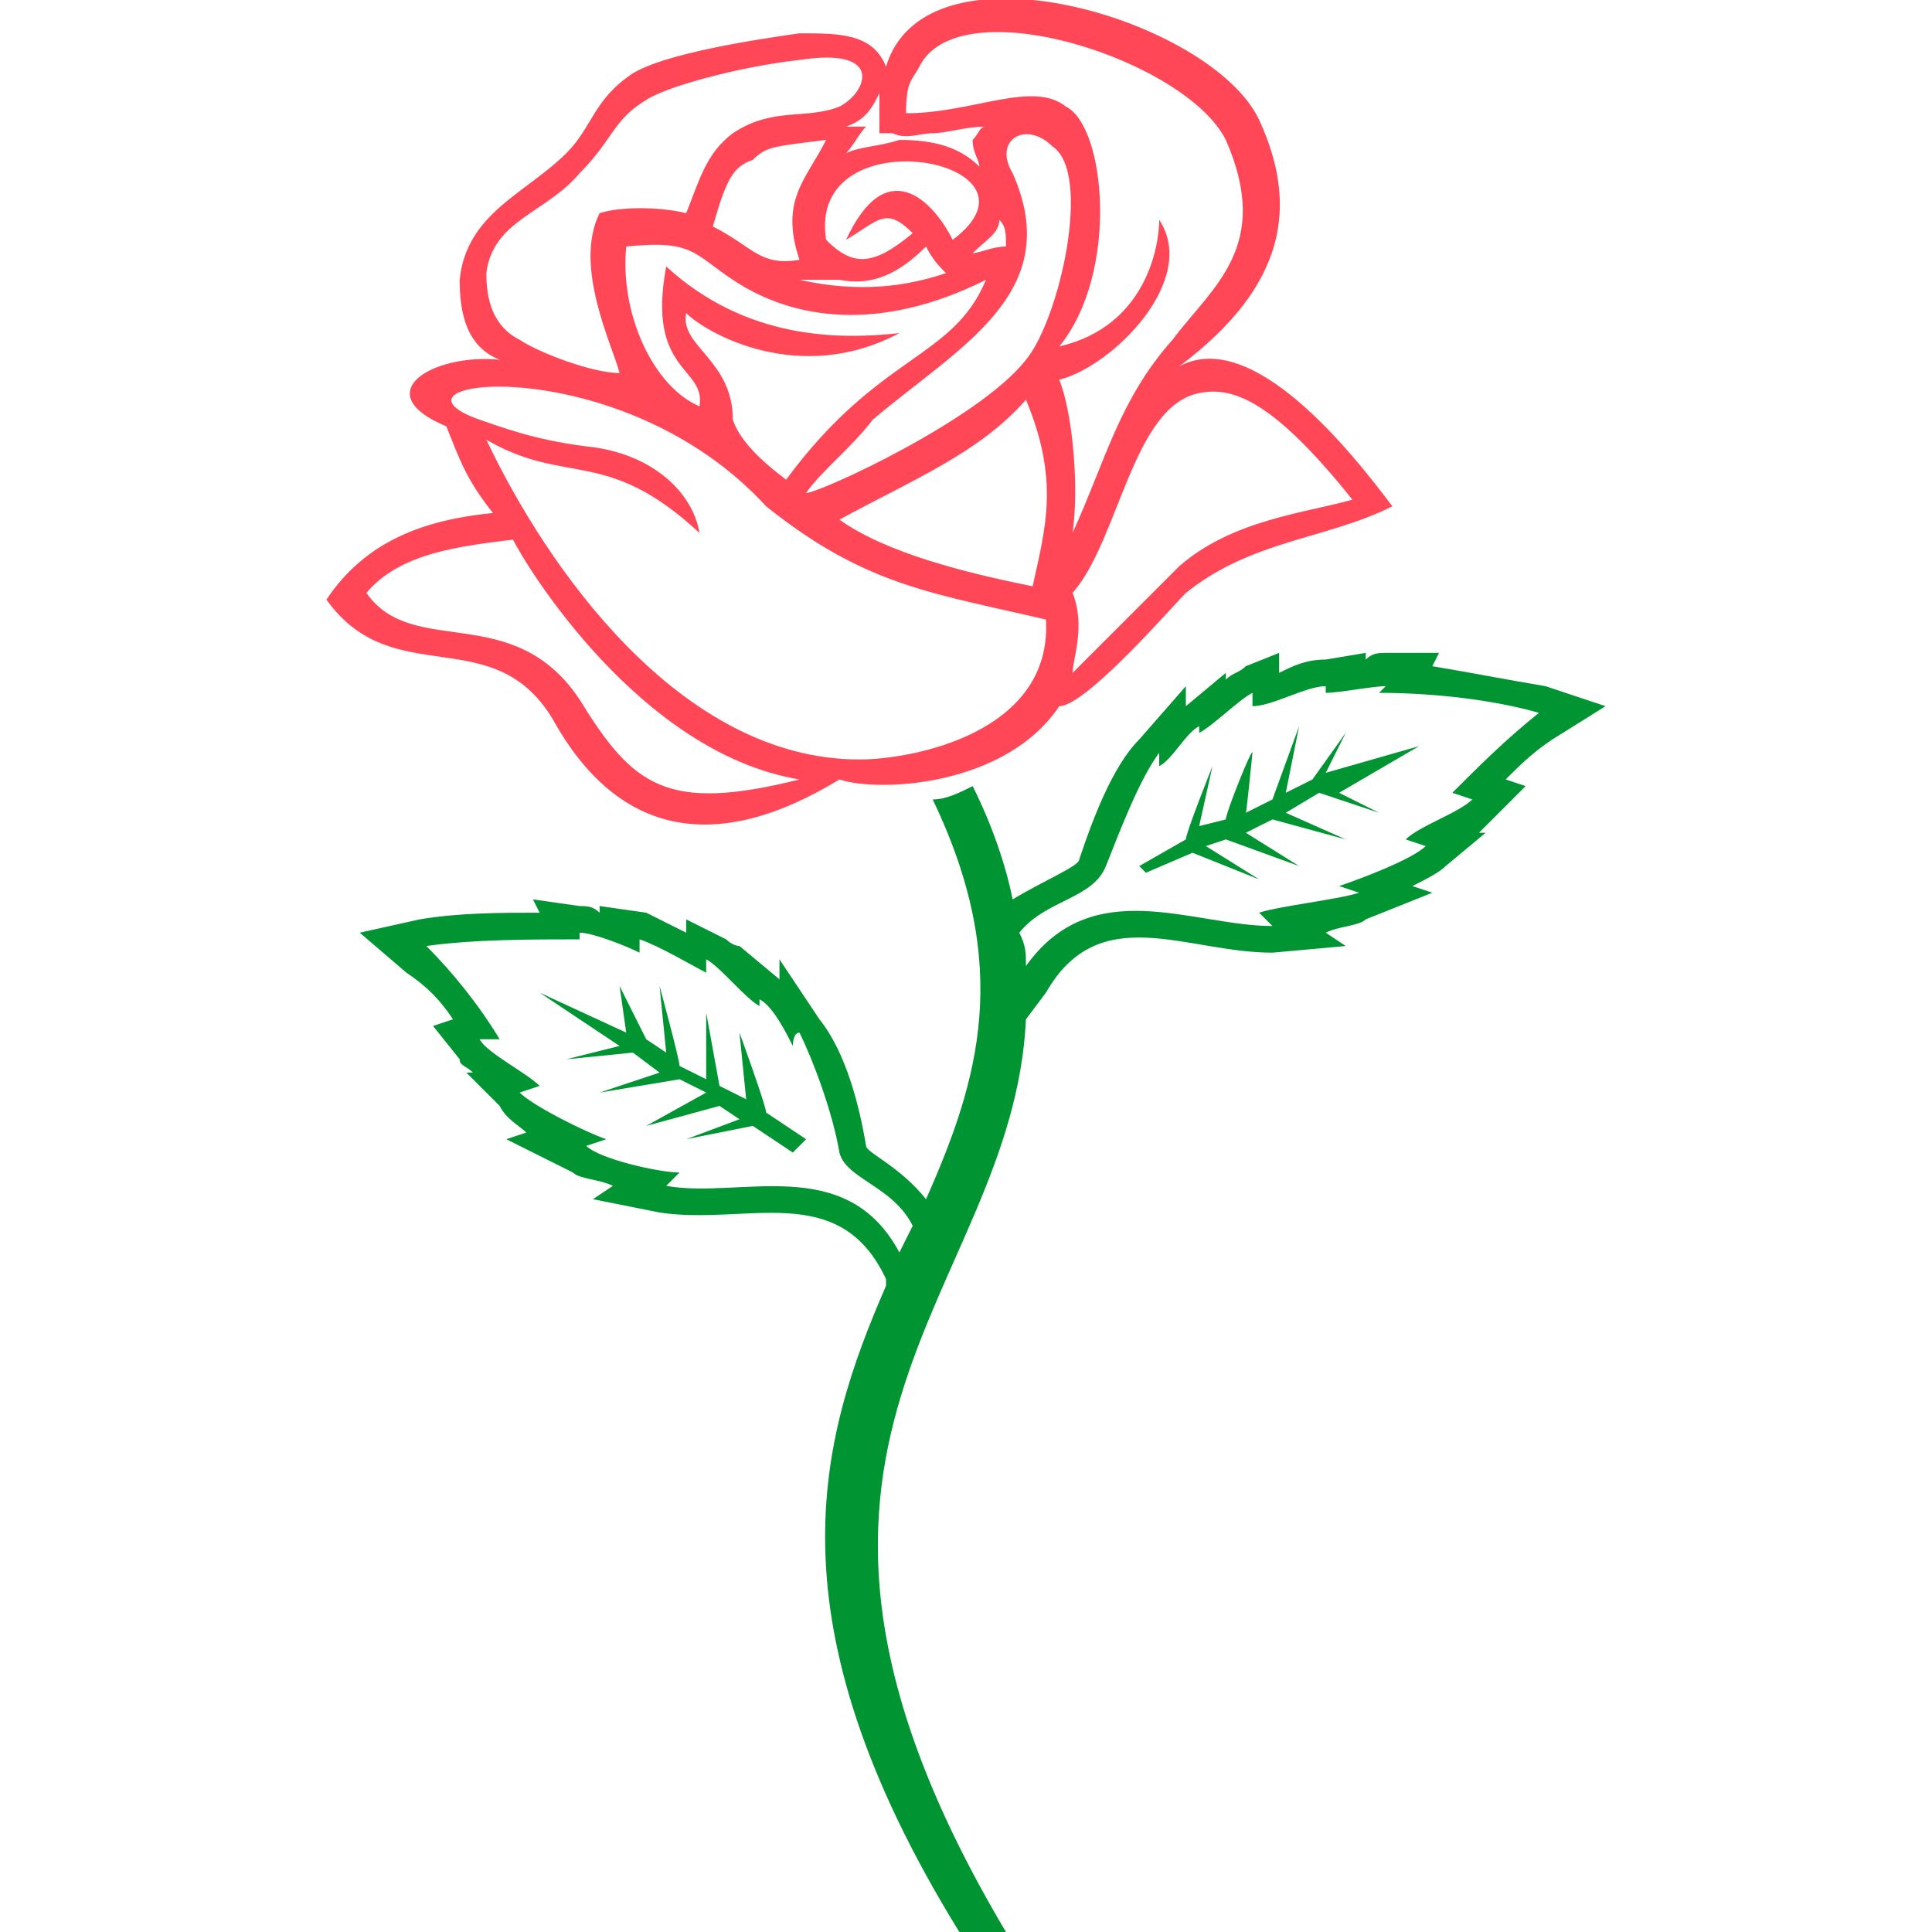
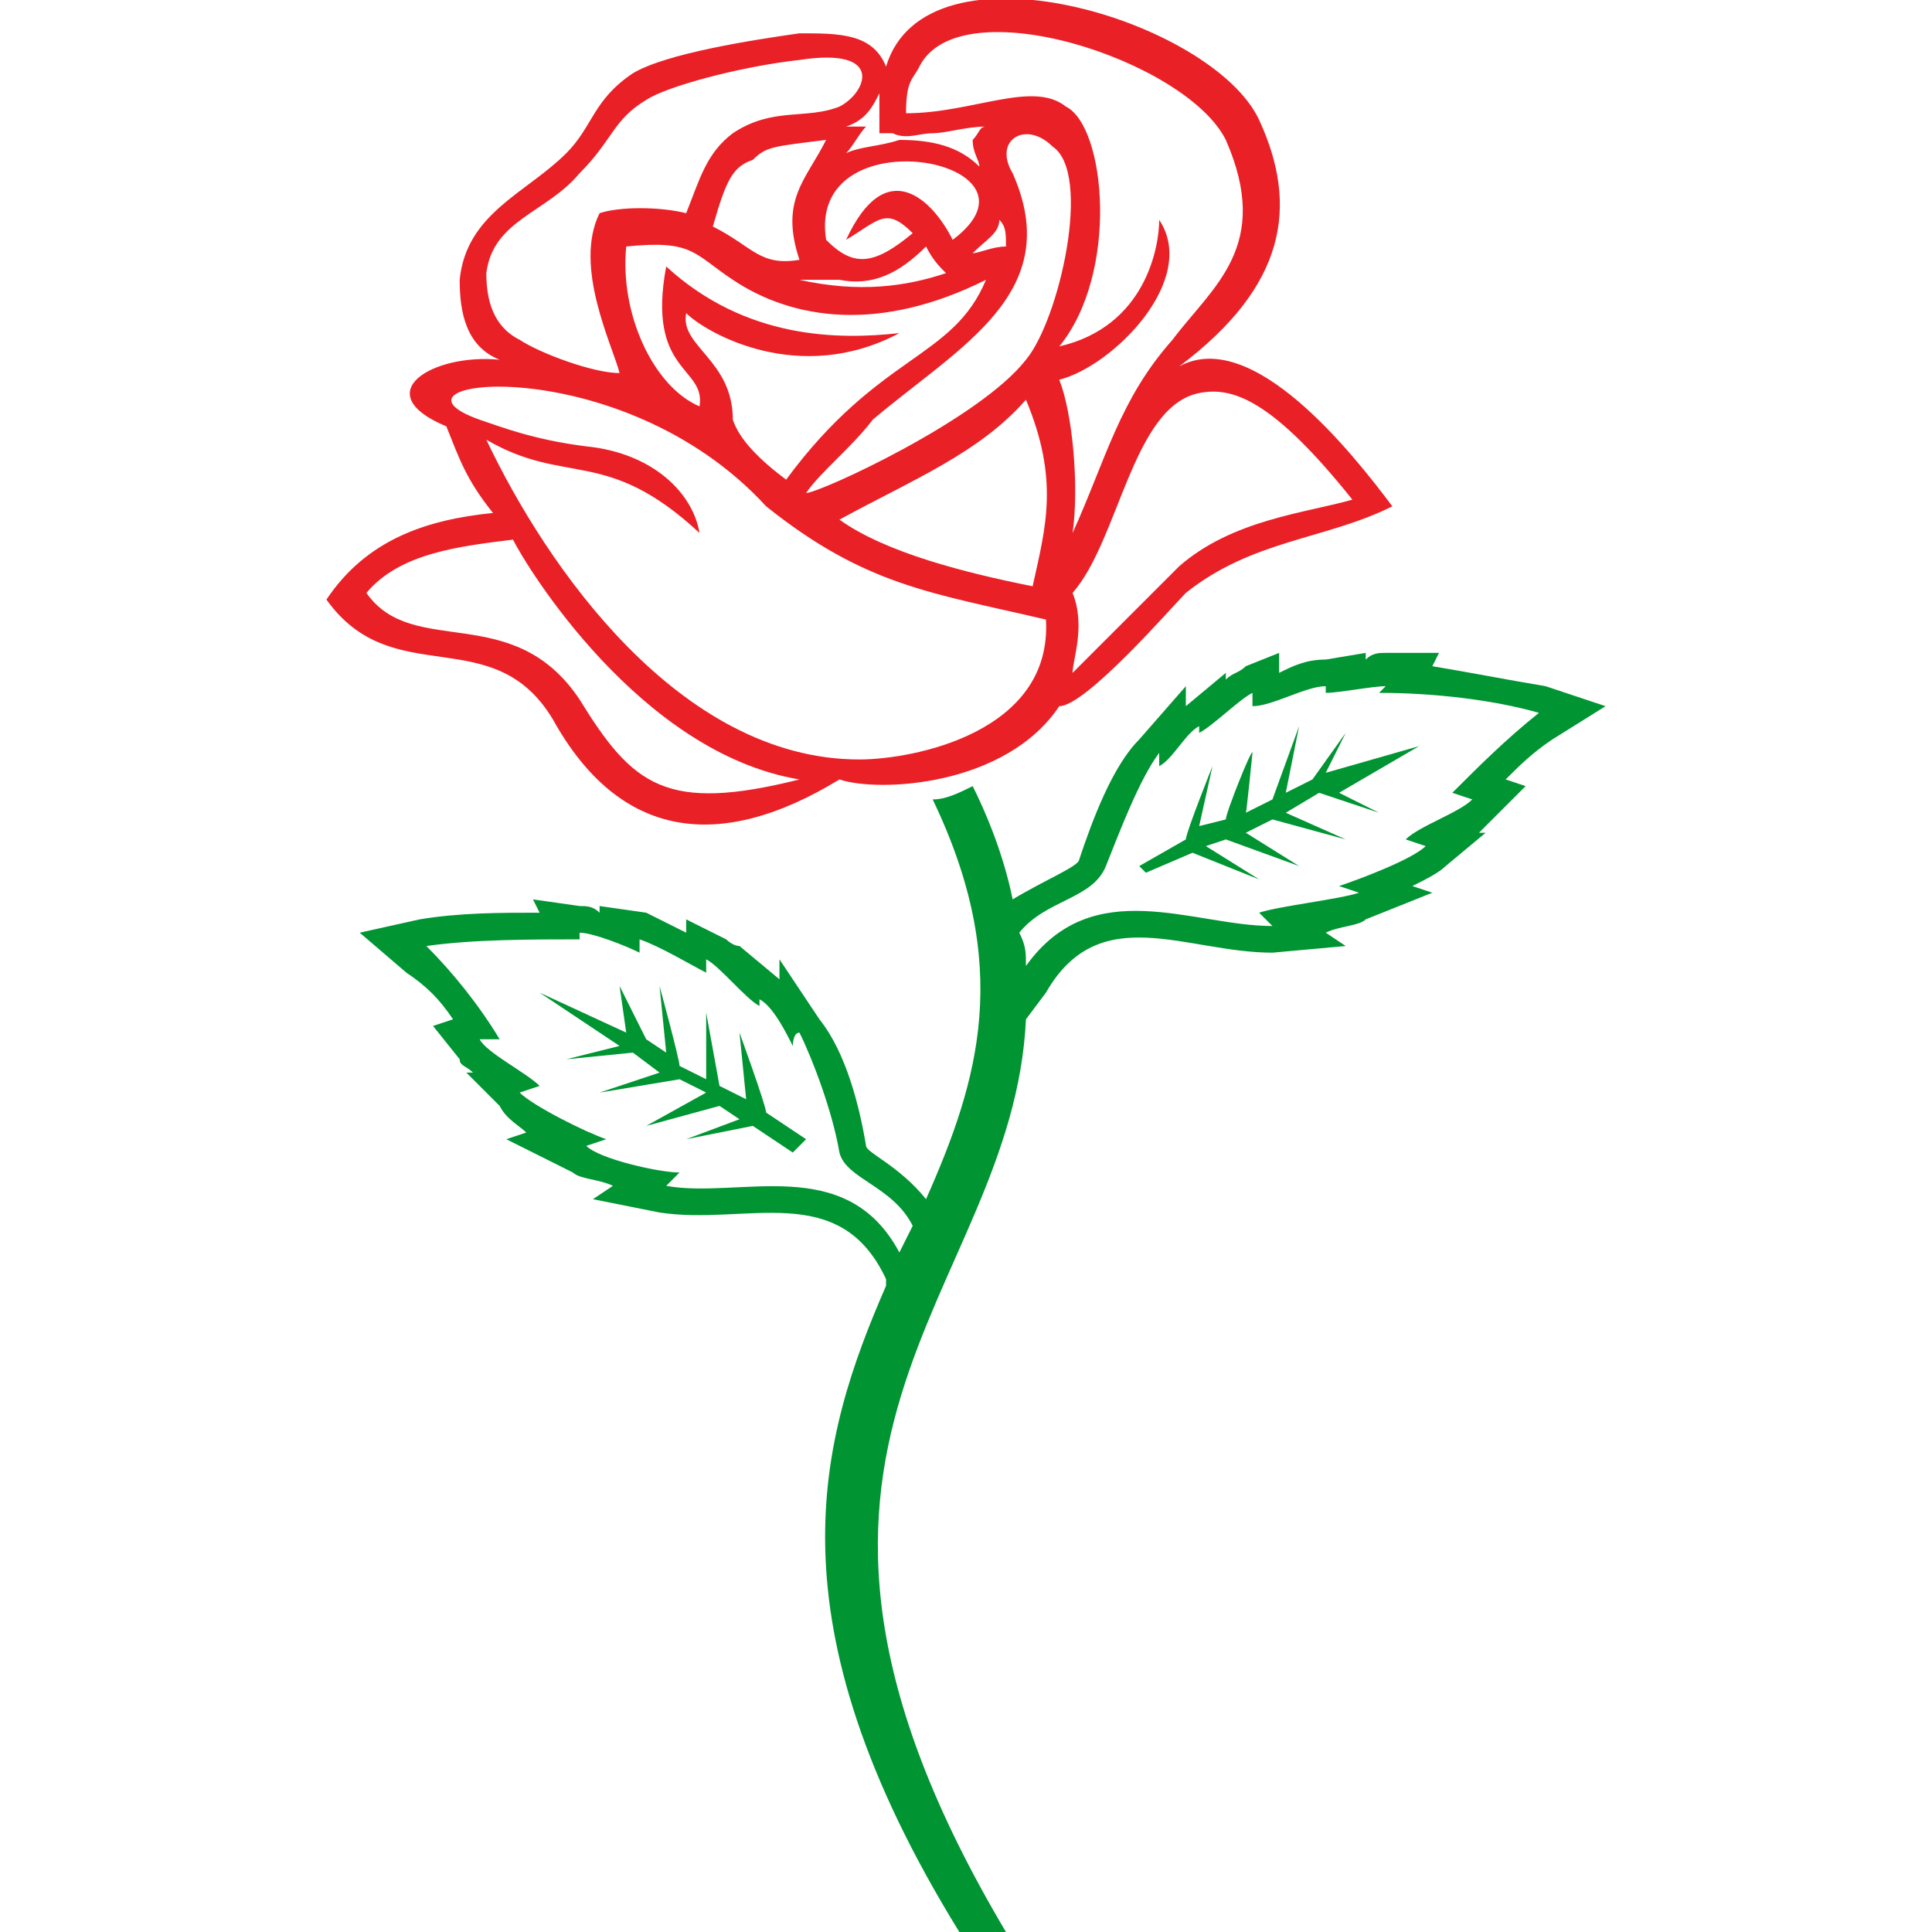
<svg xmlns="http://www.w3.org/2000/svg" height="300px" width="300px" fill="#000000" xml:space="preserve" version="1.1" style="shape-rendering:geometricPrecision;text-rendering:geometricPrecision;image-rendering:optimizeQuality;" viewBox="0 0 192 290" x="0px" y="0px" fill-rule="evenodd" clip-rule="evenodd">
  <defs>
    <style type="text/css">
   
-     .fil0 {fill:#ff4757}
+     .fil0 {fill:#EA2027}
    .fil1 {fill:#009432}
   
  </style>
  </defs>
  <g>
    <path class="fil0" d="M77 117c-18,11 -33,9 -43,-9 -9,-15 -24,-4 -34,-18 6,-9 15,-12 25,-13 -4,-5 -5,-8 -7,-13 -12,-5 -2,-11 8,-10 -5,-2 -6,-7 -6,-12 1,-10 10,-13 16,-19 4,-4 4,-8 10,-12 5,-3 18,-5 25,-6 6,0 11,0 13,5 6,-20 49,-7 56,8 6,13 4,25 -12,37 11,-6 26,13 32,21 -10,5 -21,5 -31,13 -2,2 -15,17 -19,17 -8,12 -27,13 -33,11zm-38 -50c10,1 16,7 17,13 -14,-13 -20,-7 -32,-14 9,19 29,48 56,48 8,0 29,-4 28,-21 -17,-4 -27,-5 -42,-17 -22,-24 -60,-19 -43,-13 3,1 8,3 16,4zm48 -50c10,0 19,-5 24,-1 6,3 8,25 -1,36 13,-3 15,-15 15,-19 6,9 -7,22 -15,24 2,5 3,16 2,23 5,-11 7,-20 15,-29 6,-8 15,-14 8,-30 -6,-12 -40,-23 -46,-11 -1,2 -2,2 -2,7zm-10 61c7,5 19,8 29,10 2,-9 4,-16 -1,-28 -7,8 -17,12 -28,18zm26 -52c8,18 -8,26 -21,37 -3,4 -8,8 -10,11 2,0 26,-11 33,-20 5,-6 10,-28 4,-32 -4,-4 -9,-1 -6,4zm-59 30c-1,-4 -7,-16 -3,-24 3,-1 9,-1 13,0 2,-5 3,-9 7,-12 6,-4 11,-2 16,-4 4,-2 7,-9 -6,-7 -9,1 -20,4 -23,6 -5,3 -5,6 -10,11 -5,6 -13,7 -14,15 0,4 1,8 5,10 3,2 11,5 15,5zm68 33c2,5 0,10 0,12 0,0 5,-5 16,-16 8,-7 19,-8 26,-10 -12,-15 -18,-17 -23,-16 -10,2 -12,22 -19,30zm-106 0c7,10 22,1 32,16 8,13 13,17 33,12 -24,-4 -41,-32 -43,-36 -8,1 -17,2 -22,8zm50 -28c1,-6 -8,-5 -5,-21 12,11 26,11 35,10 -15,8 -29,0 -32,-3 -1,5 7,7 7,16 1,3 4,6 8,9 14,-19 25,-18 30,-30 -16,8 -29,6 -38,0 -6,-4 -6,-6 -16,-5 -1,10 4,21 11,24zm19 -25c4,4 7,4 13,-1 -4,-4 -5,-2 -10,1 6,-13 13,-6 16,0 16,-12 -22,-19 -19,0zm-17 -2c6,3 7,6 13,5 -3,-9 1,-12 4,-18 -8,1 -9,1 -11,3 -3,1 -4,3 -6,10zm20 -11c2,-1 5,-1 8,-2 5,0 9,1 12,4 0,-1 -1,-2 -1,-4 1,-1 1,-2 2,-2 -3,0 -6,1 -8,1 -2,0 -4,1 -6,0l-2 0c0,-2 0,-4 0,-6 -1,2 -2,4 -5,5l3 0c-1,1 -2,3 -3,4zm-1 19c-2,0 -4,0 -6,0 9,2 16,1 22,-1 -1,-1 -2,-2 -3,-4 -4,4 -8,6 -13,5zm20 -4c1,0 3,-1 5,-1 0,-2 0,-3 -1,-4 0,2 -2,3 -4,5z" />
    <path class="fil1" d="M122 130c0,0 7,-4 7,-4 0,-1 4,-11 4,-11l-2 9c0,0 4,-1 4,-1 0,-1 4,-11 4,-10 0,0 -1,10 -1,9 0,0 4,-2 4,-2 0,0 4,-11 4,-11l-2 10 4 -2 5 -7 -3 6 14 -4 -12 7 6 3 -9 -3 -5 3 9 4 -11 -3 -4 2 8 5 -11 -4 -3 1 8 5 -10 -4 -7 3 -1 -1z" />
    <path class="fil1" d="M95 290c2,0 4,0 7,0 -44,-74 1,-95 3,-137l3 -4c8,-14 21,-6 34,-6l11 -1 -3 -2c2,-1 5,-1 6,-2l10 -4 -3 -1c2,-1 4,-2 5,-3l6 -5 -1 0c1,-1 1,-1 2,-2l5 -5 -3 -1c2,-2 4,-4 7,-6l8 -5 -9 -3c-6,-1 -11,-2 -17,-3l1 -2 -8 0c-1,0 -2,0 -3,1l0 -1 -6 1c-3,0 -5,1 -7,2l0 -3 -5 2c-1,1 -2,1 -3,2l0 -1 -6 5c0,0 0,0 0,0l0 -3 -7 8c-4,4 -7,12 -9,18 0,1 -5,3 -10,6 -1,-5 -3,-11 -6,-17 -2,1 -4,2 -6,2 12,25 7,42 -1,60 -4,-5 -9,-7 -9,-8 -1,-6 -3,-14 -7,-19l-6 -9 0 3c0,0 0,0 0,0l-6 -5 0 0c-1,0 -2,-1 -2,-1l-6 -3 0 2c-2,-1 -4,-2 -6,-3l-7 -1 0 1c-1,-1 -2,-1 -3,-1l-7 -1 1 2c-6,0 -12,0 -18,1l-9 2 7 6c3,2 5,4 7,7l-3 1 4 5c0,1 1,1 2,2l-1 0 5 5c1,2 3,3 4,4l-3 1 10 5c1,1 4,1 6,2l-3 2 10 2c13,2 27,-5 34,10l0 1c-10,23 -18,50 11,97zm10 -145c0,-2 0,-3 -1,-5 4,-5 11,-5 13,-10 2,-5 5,-13 8,-17 0,1 0,2 0,2 2,-1 4,-5 6,-6l0 1c2,-1 6,-5 8,-6l0 2c3,0 8,-3 11,-3l0 1c2,0 7,-1 9,-1l-1 1c8,0 17,1 24,3 -5,4 -9,8 -13,12l3 1c-2,2 -8,4 -10,6l3 1c-2,2 -10,5 -13,6l3 1c-3,1 -12,2 -15,3l2 2c-12,0 -27,-8 -37,6zm-17 39l-2 4c-8,-15 -24,-8 -35,-10l2 -2c-3,0 -12,-2 -14,-4l3 -1c-3,-1 -11,-5 -13,-7l3 -1c-2,-2 -8,-5 -9,-7l3 0c-3,-5 -7,-10 -11,-14 7,-1 16,-1 23,-1l0 -1c2,0 7,2 9,3l0 -2c3,1 8,4 10,5l0 -2c2,1 6,6 8,7l0 -1c2,1 4,5 5,7 0,0 0,-2 1,-2 2,4 5,12 6,18 1,4 8,5 11,11z" />
    <path class="fil1" d="M72 171c0,0 -6,-4 -6,-4 0,-1 -4,-12 -4,-12l1 10c0,0 -4,-2 -4,-2 0,0 -2,-11 -2,-11 0,1 0,10 0,10 0,0 -4,-2 -4,-2 0,-1 -3,-12 -3,-12l1 10 -3 -2 -4 -8 1 7 -13 -6 12 8 -8 2 10 -1 4 3 -9 3 12 -2 4 2 -9 5 11 -3 3 2 -8 3 10 -2 6 4 2 -2z" />
  </g>
</svg>
